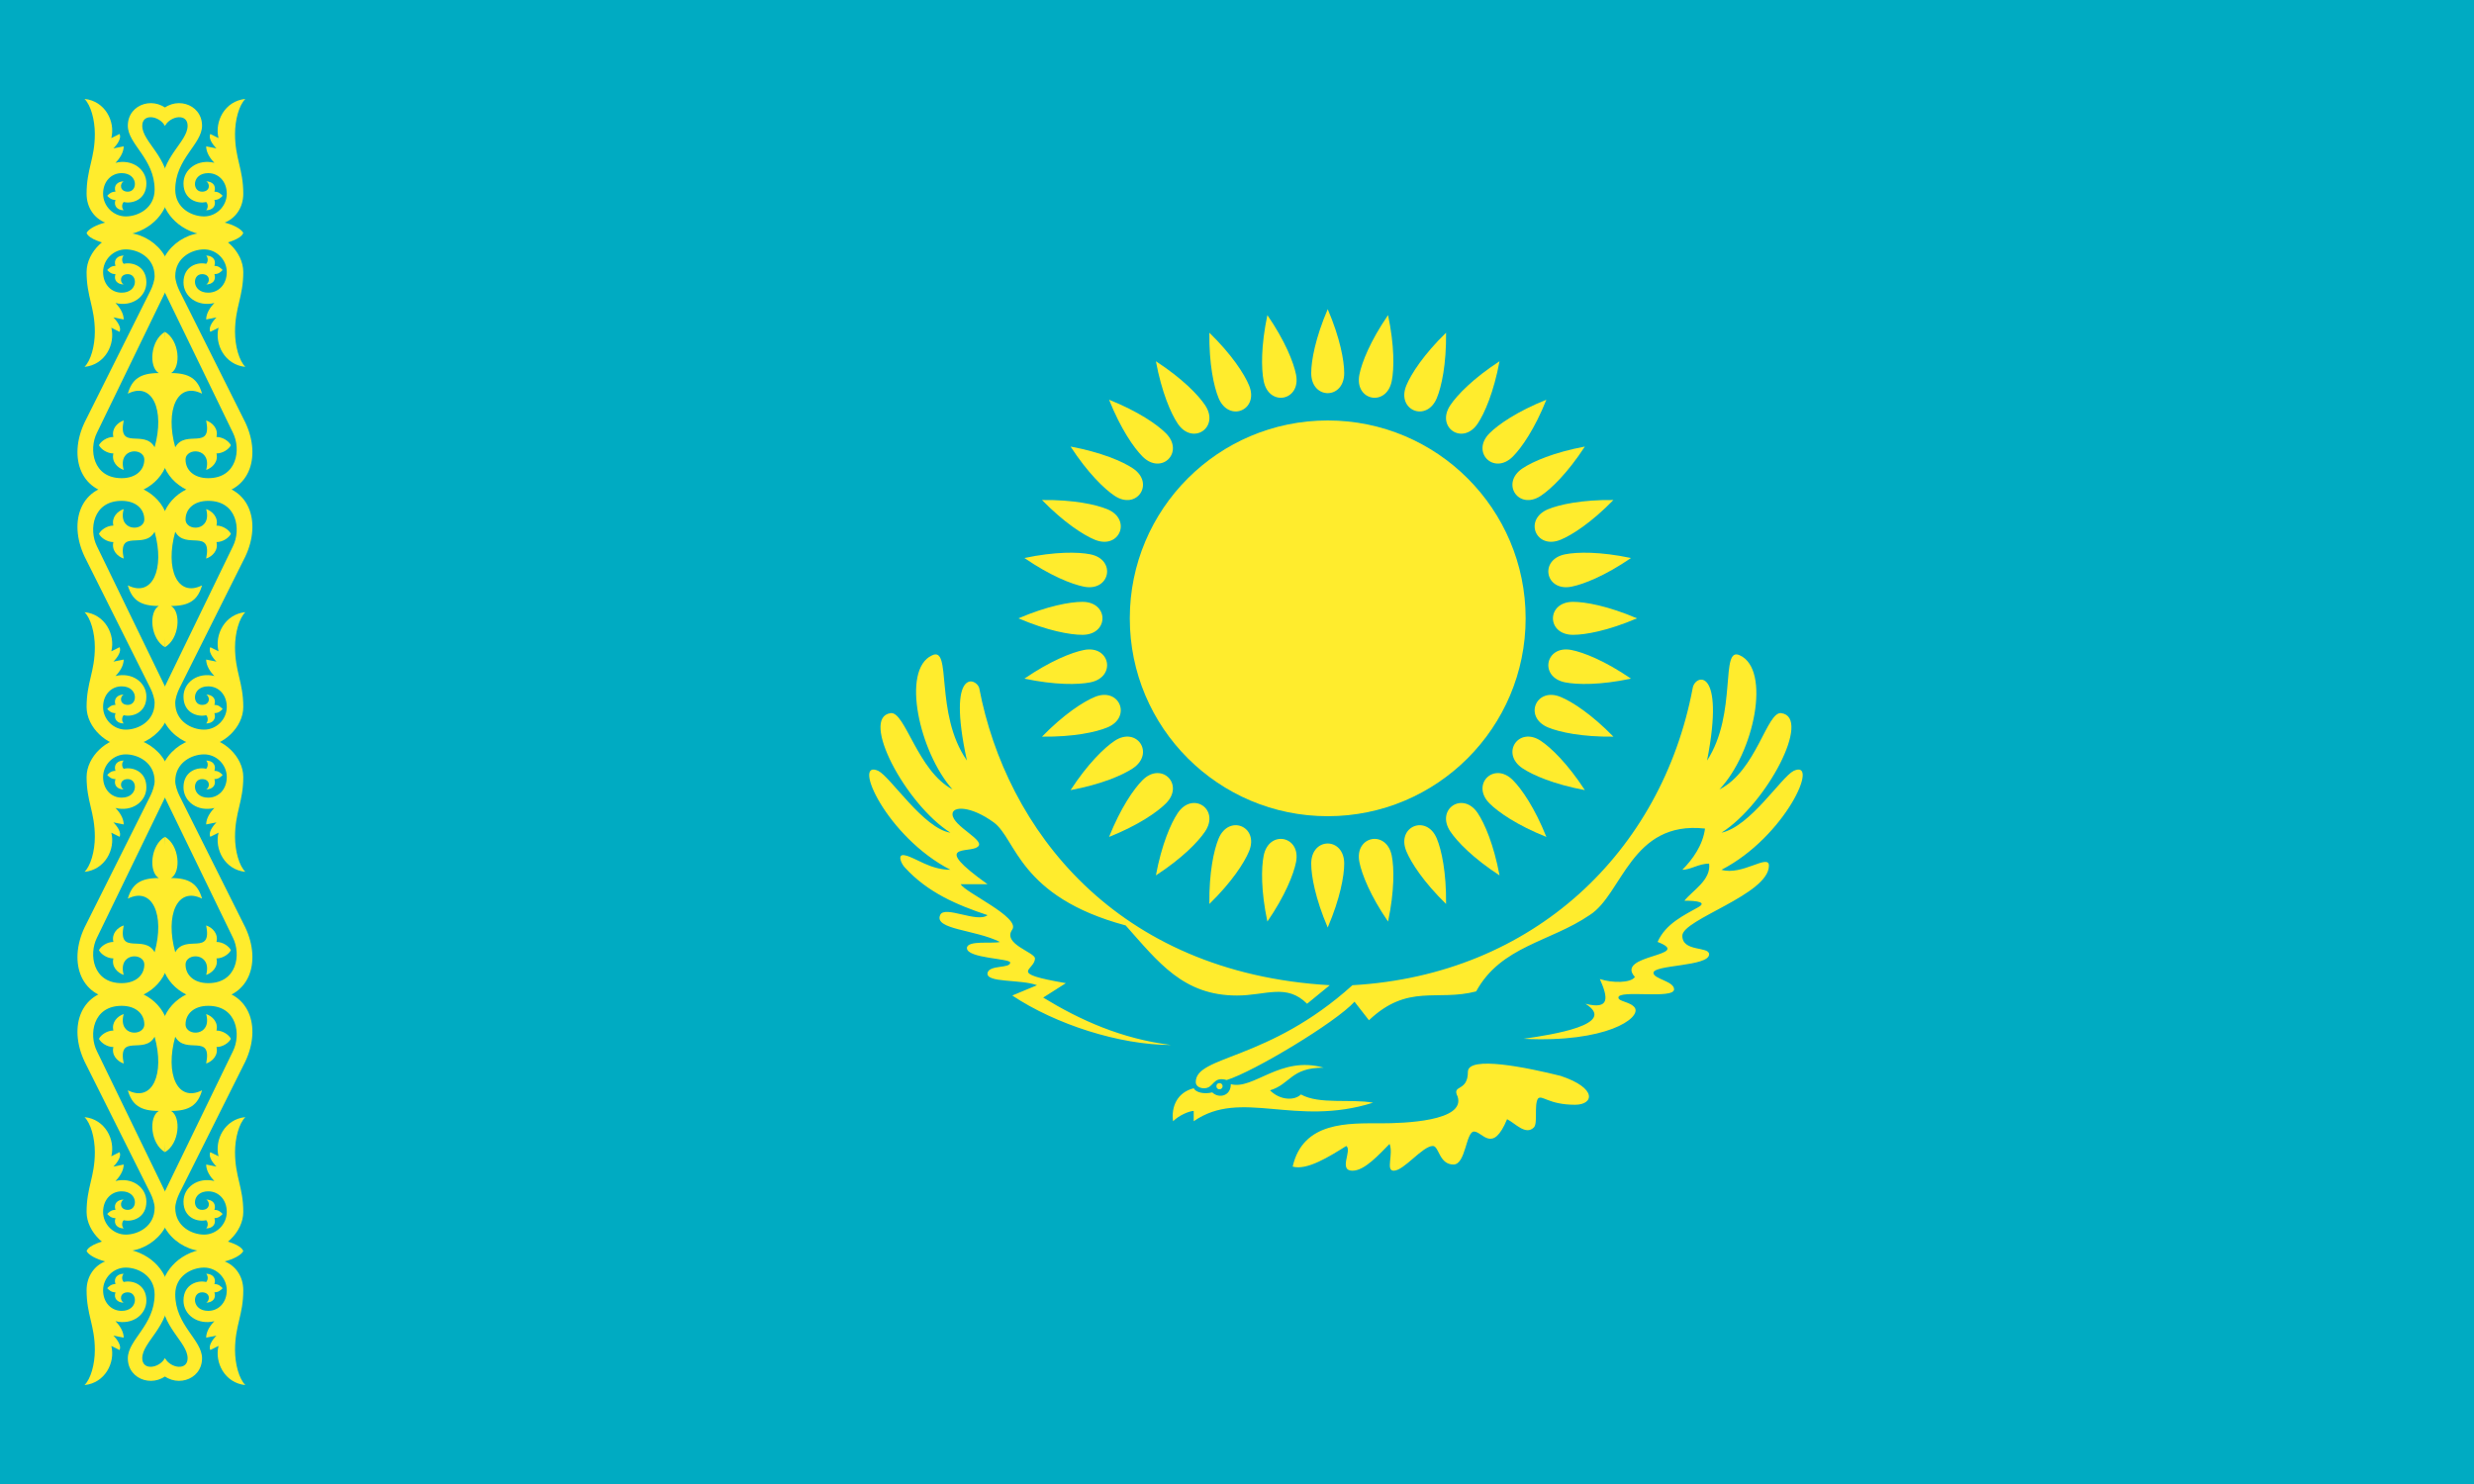
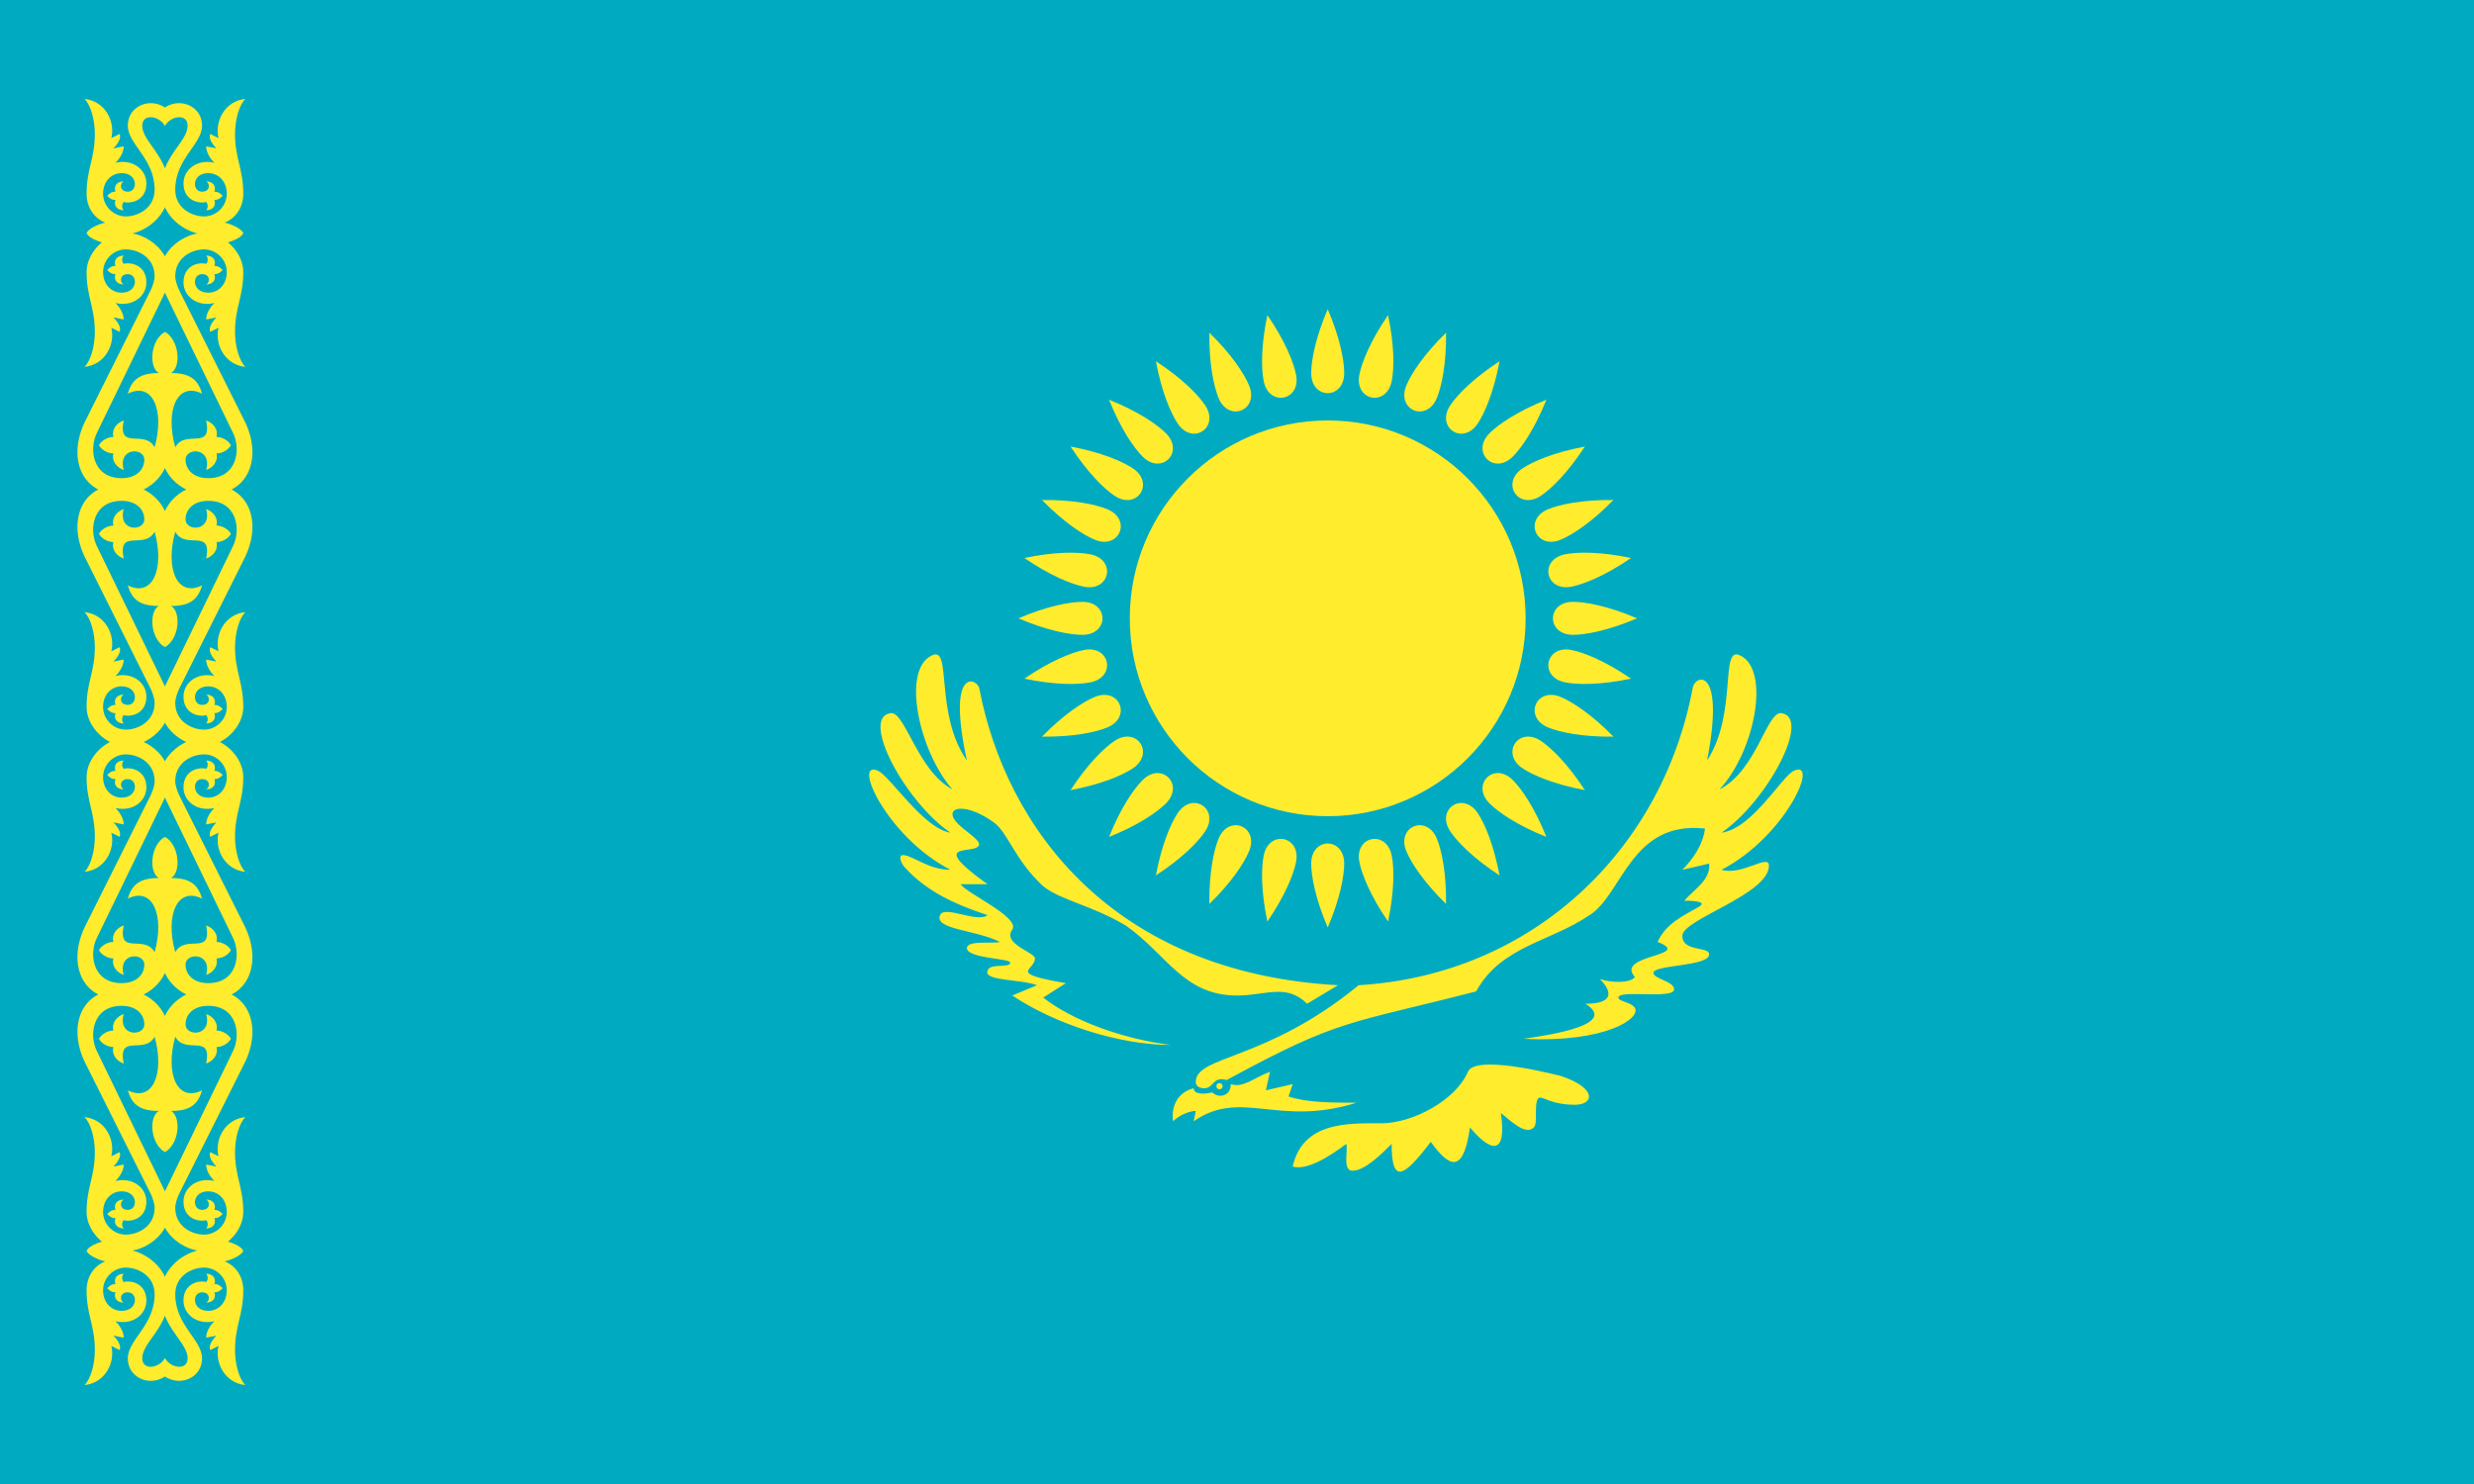
<svg xmlns="http://www.w3.org/2000/svg" xmlns:xlink="http://www.w3.org/1999/xlink" width="1200" height="720" fill="#ffec2d">
  <path fill="#00abc2" d="M0 0h1200v720H0z" />
  <g transform="matrix(1 0 0 1 644 300)">
    <circle r="96" />
    <g id="c">
      <g id="b">
        <path id="a" d="M0-150c6 14 8 25 8 31c0 13-16 13-16 0c0-6 2-17 8-31z" />
        <use xlink:href="#a" transform="rotate(90)" />
        <use xlink:href="#a" transform="scale(-1)" />
        <use xlink:href="#a" transform="rotate(270)" />
      </g>
      <use xlink:href="#b" transform="rotate(22.5)" />
      <use xlink:href="#b" transform="rotate(45)" />
      <use xlink:href="#b" transform="rotate(67.5)" />
    </g>
    <use xlink:href="#c" transform="rotate(11.25)" />
  </g>
-   <path d="M584 528c5 0 4-6 11-4c13-4 53-28 62-38l7 9c19-18 33-9 52-14c12-22 36-24 55-37c16-10 20-46 56-42c-1 8-6 15-11 20c4 0 8-3 13-3c1 8-8 13-12 18c2 0 12 0 7 3c-7 4-16 8-20 17c18 7-21 6-11 17c-2 3-11 3-17 1c4 9 5 15-7 12c16 10-16 15-30 17c40 2 57-10 54-15c-2-3-8-3-8-5c0-4 27 1 27-4c0-4-10-5-10-8c0-4 27-3 27-9c0-4-13-1-13-9s42-20 42-34c0-6-13 5-23 2c31-16 48-54 35-48c-6 3-21 27-35 30c22-14 44-56 29-58c-7-1-12 28-30 37c17-18 25-58 10-65c-10-5-1 28-16 51c9-46-6-42-7-35c-15 79-77 139-165 144c-41 37-76 34-76 47c0 2 2 3 4 3ZM569 544c3-3 8-5 10-5v5c23-16 49 3 87-9c-11-2-26 1-35-4c-3 3-10 3-15-2c10-3 10-11 26-11c-21-6-34 11-45 8c0 6-6 7-9 4c-4 1-8 0-9-2c-8 2-11 9-10 16ZM590 527c0 2 3 2 3 0s-3-2-3 0ZM568 507c-24-3-44-12-62-23l11-7c-29-5-15-6-15-12c0-3-16-7-11-14c4-6-23-18-25-22h13c-28-20-9-15-5-18c5-3-12-10-12-16c0-4 9-4 20 4s12 36 64 50c16 18 28 34 54 34c14 0 24-6 34 4l11-9c-104-6-157-76-170-144c-1-5-16-11-6 35c-16-23-7-56-17-51c-15 7-6 47 10 65c-17-9-23-38-30-37c-15 2 7 44 29 58c-13-2-29-27-35-30c-13-6 4 32 35 48c-10 0-17-6-22-7c-4-1-2 4 0 6c11 12 25 18 40 23c-5 4-21-5-23 0c-3 7 17 7 29 13c-3 1-16-1-16 3c0 5 21 5 21 7c0 3-10 1-11 5c-1 5 16 3 24 6l-12 5c21 14 52 24 77 24ZM656 568c6 0 13-8 18-13c2 5-2 13 2 13c5 0 14-12 19-12c3 0 3 9 10 9c6 0 6-16 10-16s9 11 16-6c4 2 9 8 13 4c2-2 0-11 2-14c2-2 5 3 18 3c9 0 11-8-7-14c-16-4-45-10-45-2c0 10-8 6-5 12c4 12-26 13-37 13c-16 0-38-1-43 21c7 2 18-5 26-10c3 2-4 12 3 12Z" />
+   <path d="M584 528c5 0 4-6 11-4c55-30 59-27 121-43c12-22 36-24 55-37c16-10 20-46 56-42c-1 8-6 15-11 20l13-3c1 8-8 13-12 18c2 0 12 0 7 3c-7 4-16 8-20 17c18 7-21 6-11 17c-2 3-11 3-17 1c6 6 7 12-7 12c16 10-16 15-30 17c40 2 57-10 54-15c-2-3-8-3-8-5c0-4 27 1 27-4c0-4-10-5-10-8c0-4 27-3 27-9c0-4-13-1-13-9s42-20 42-34c0-6-13 5-23 2c31-16 48-54 35-48c-6 3-20 28-35 30c22-15 44-56 29-58c-7-1-12 28-30 37c17-18 25-58 10-65c-10-5-1 28-16 51c9-46-6-42-7-35c-15 79-78 139-162 144c-45 37-79 34-79 47c0 2 2 3 4 3ZM569 544c3-3 8-5 11-5l-1 5c23-16 41 3 79-9c-12 0-24 0-33-3l2-6l-13 3l2-9c-8 3-13 8-19 6c0 6-6 7-9 4c-4 1-9 1-9-2c-8 2-11 9-10 16ZM590 527c0 2 3 2 3 0s-3-2-3 0ZM568 507c-24-3-48-12-62-23l11-7c-29-5-15-6-15-12c0-3-16-7-11-14c4-6-23-18-25-22h13c-28-20-9-15-5-18c5-3-12-10-12-16c0-4 9-4 20 4c7 5 10 18 24 31c9 7 23 9 40 19c20 14 28 34 54 34c14 0 24-6 34 4l15-9c-109-6-161-76-174-144c-1-5-16-11-6 35c-16-23-7-56-17-51c-15 7-6 47 10 65c-17-9-23-38-30-37c-15 2 7 43 29 58c-13-2-29-27-35-30c-13-6 4 32 35 48c-10 0-17-6-22-7c-4-1-2 4 0 6c11 12 25 18 40 23c-5 4-21-5-23 0c-3 7 17 7 29 13c-3 1-16-1-16 3c0 5 21 5 21 7c0 3-10 0-11 4c-2 5 16 4 24 7l-12 5c21 14 52 24 77 24ZM656 568c6 0 14-8 19-13c0 20 6 16 19-1c10 14 16 14 19-7c10 12 18 14 15-7c5 4 12 11 16 7c2-2 0-11 2-14c2-2 5 3 18 3c9 0 11-8-7-14c-16-4-42-9-45-2c-6 14-27 25-42 25c-16 0-38-1-43 21c7 2 18-5 26-11c1 3-2 13 3 13Z" />
  <g id="f">
    <g id="e">
      <path d="M55 119l6-5c13-2 21-12 21-22c0-16-13-23-13-31c0-6 8-5 11 0l3-6c-7-9-21-5-21 6c0 9 13 16 13 31c0 9-8 13-14 13s-11-5-11-11s4-10 9-10c8 0 8 9 3 9c-4 0-4-4-2-5c-3 0-5 2-4 5c-2 0-3 1-4 2c1 1 2 2 4 2c-1 3 1 5 4 5c-1-1-1-3 0-4c4 1 11-1 11-9c0-7-7-12-15-10c2-2 4-5 4-8l-5 1c2-2 4-5 3-7l-4 2c2-8-3-18-13-19c3 3 5 10 5 17c0 12-4 17-4 29c0 7 4 12 9 14c-4 1-8 3-9 5c1 3 8 5 13 6Z" />
      <path d="M61 113c-9 0-19 9-19 19c0 12 4 17 4 29c0 7-2 14-5 17c10-1 15-11 13-19l4 2c1-2-1-5-3-7l5 1c0-3-2-6-4-8c8 2 15-3 15-10c0-8-7-10-11-9c-1-1-1-3 0-4c-3 0-5 2-4 5c-2 0-3 1-4 2c1 1 2 2 4 2c-1 3 1 5 4 5c-2-1-2-5 2-5c5 0 5 9-3 9c-5 0-9-4-9-10s5-11 11-11s14 4 14 13c0 2-1 5-2 7l-32 64c-8 17-2 35 18 35c12 0 23-9 23-22l-2-57c-7 4-8 17-3 20c-9 0-13 3-15 10c12-6 18 8 13 26c-5-9-18 2-15-13c-3 1-6 4-5 8c-3 0-6 2-7 4c1 2 4 4 7 4c-1 4 2 7 5 8c-3-11 10-11 10-5c0 5-4 9-11 9c-14 0-16-14-12-22l33-68c8-15-6-29-19-29Z" id="d" />
      <use xlink:href="#d" transform="matrix(1 0 0 -1 0 475)" />
    </g>
    <use xlink:href="#e" transform="matrix(-1 0 0 1 160 0)" />
  </g>
  <use xlink:href="#f" transform="matrix(1 0 0 -1 0 720)" />
</svg>
